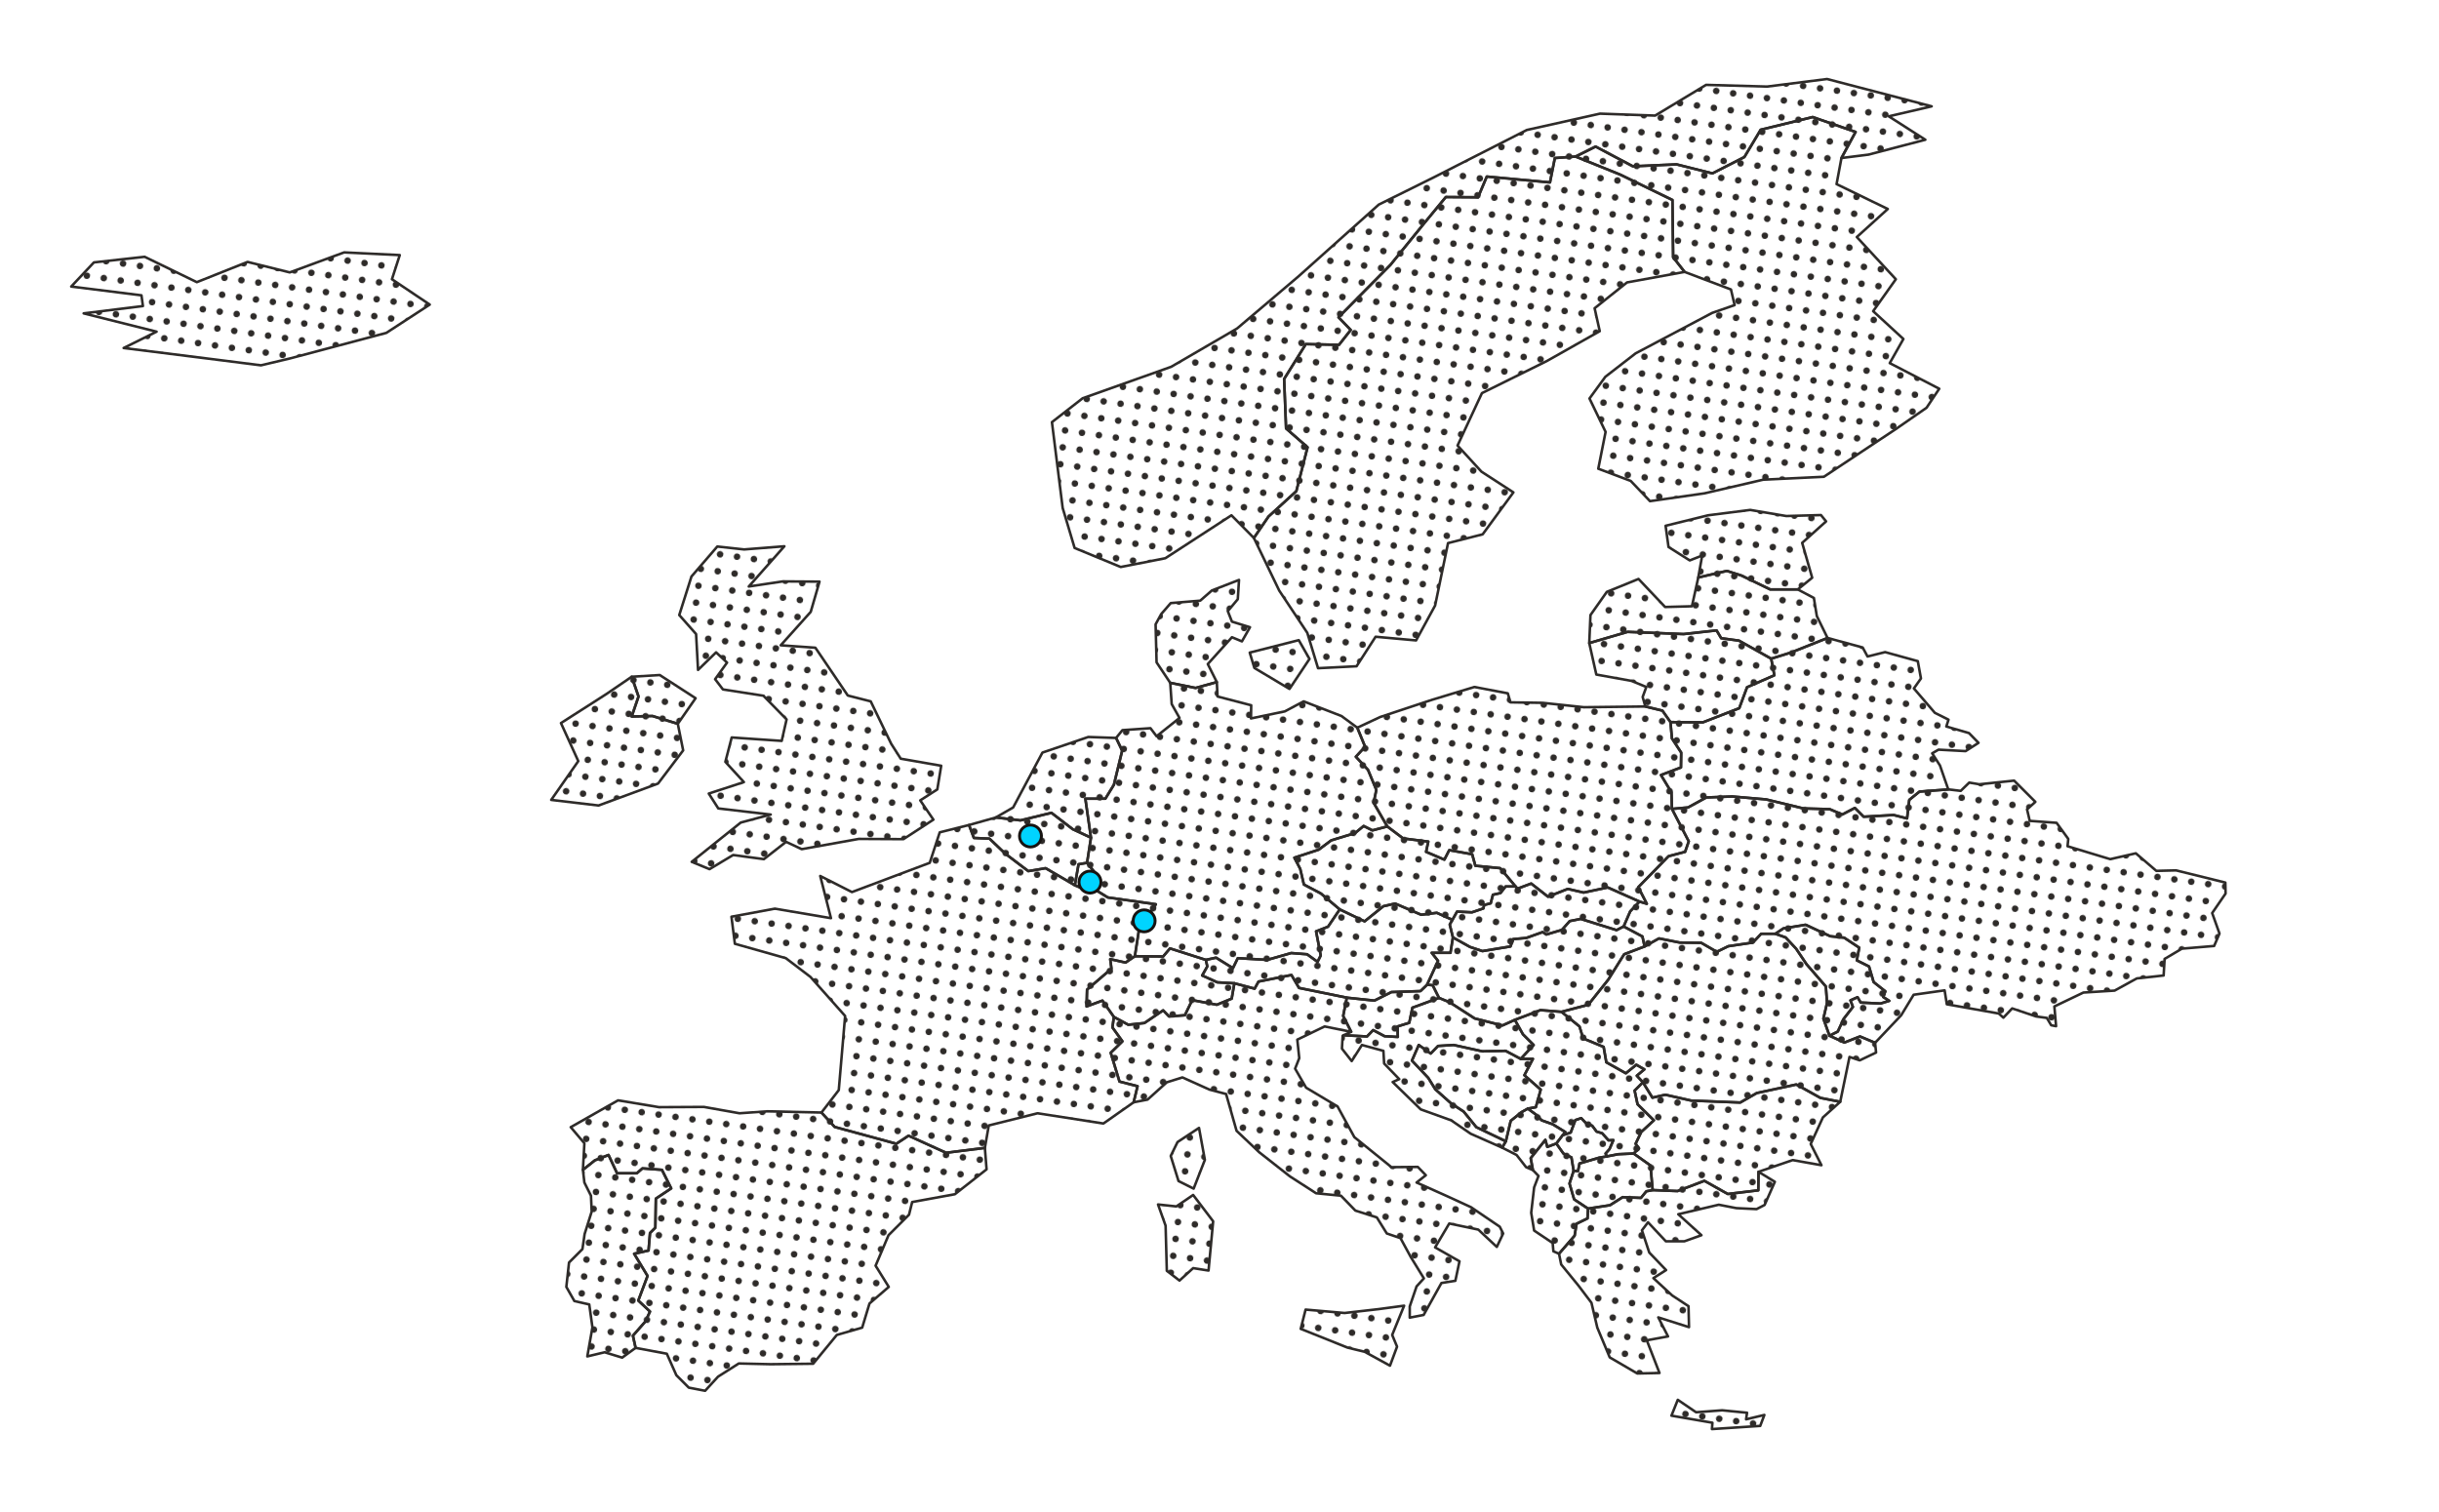
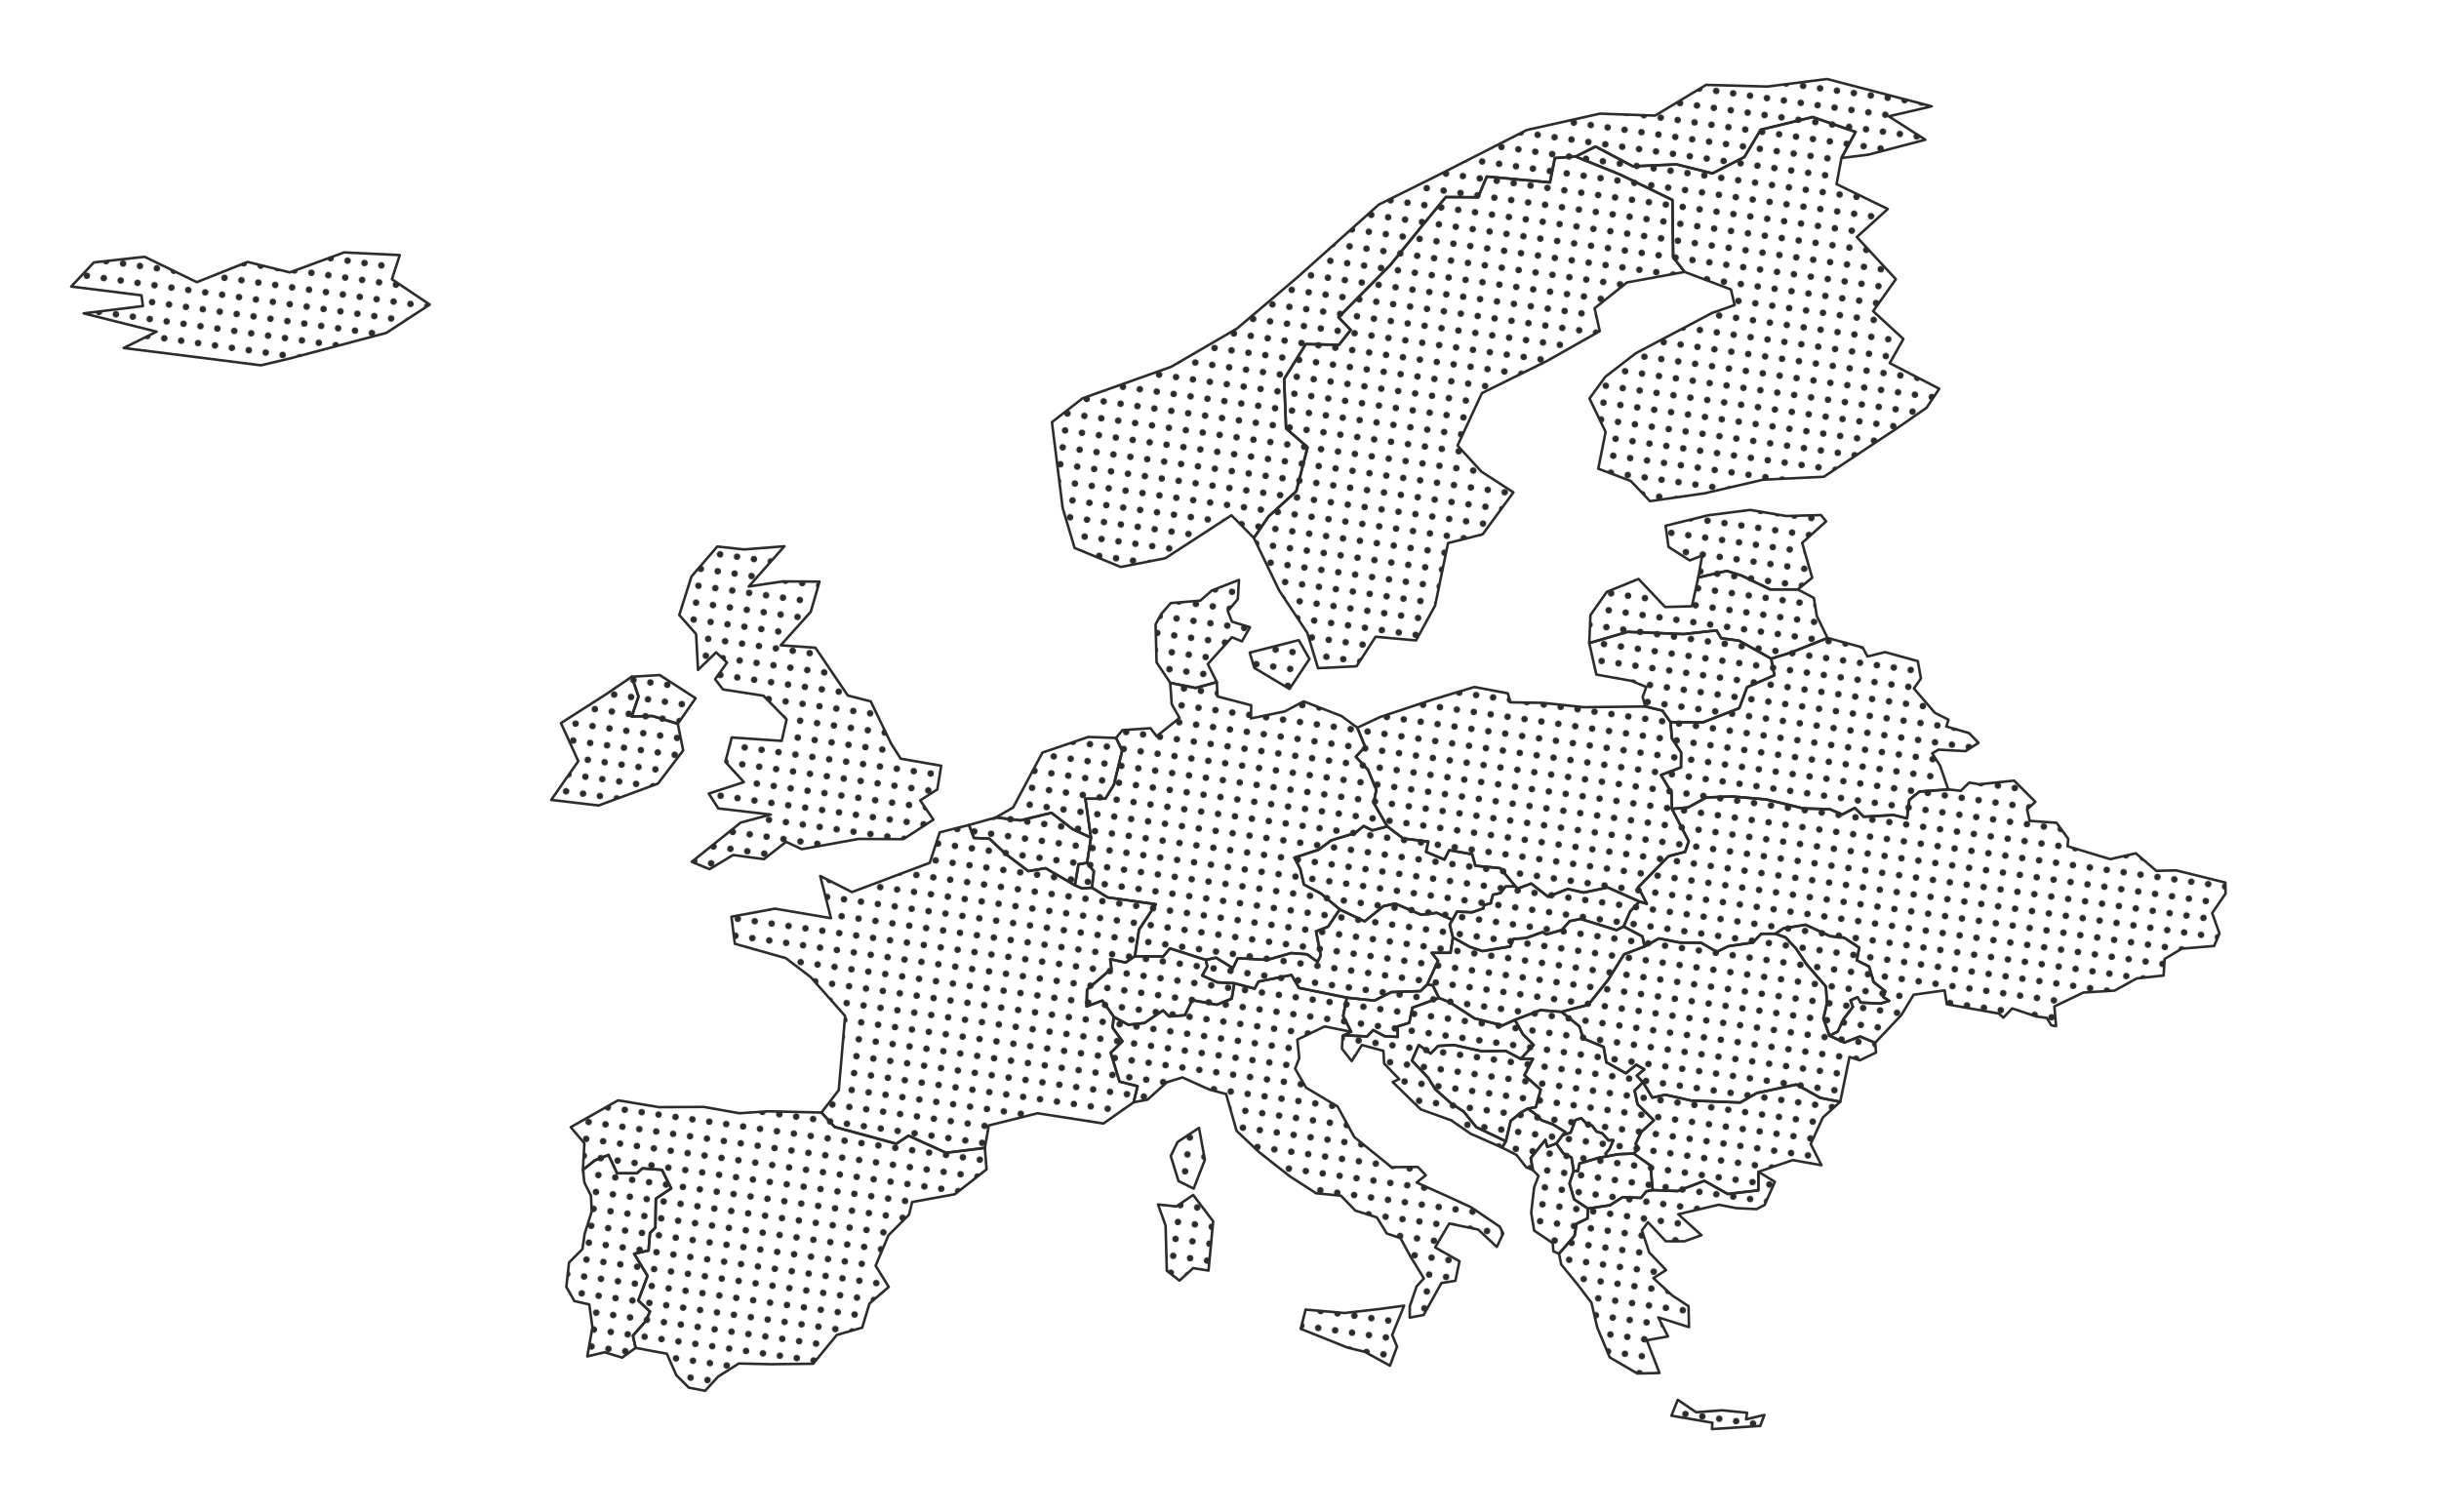
<svg xmlns="http://www.w3.org/2000/svg" viewBox="0 0 1000 620" width="1000" height="620">
  <defs>
    <pattern id="dots" width="7" height="7" patternUnits="userSpaceOnUse" patternTransform="rotate(8)">
      <circle cx="2" cy="2" r="1.35" fill="#171412" />
    </pattern>
    <filter id="rough">
      <feTurbulence type="fractalNoise" baseFrequency="0.035" numOctaves="2" seed="8" result="n" />
      <feDisplacementMap in="SourceGraphic" in2="n" scale="1.4" />
    </filter>
  </defs>
  <g fill="url(#dots)" stroke="#171412" stroke-width="1.05" stroke-linejoin="round" opacity="0.9">
    <path data-country="Norway" d="M789.4 57.3L766.1 63.4L755.0 64.8L760.8 54.1L743.2 48.0L721.9 53.2L715.2 64.4L702.1 71.1L687.4 67.4L669.5 68.2L654.2 60.1L646.0 64.2L637.5 64.8L635.5 74.8L609.6 72.4L606.0 80.9L592.8 80.8L583.8 91.7L570.1 108.6L548.8 130.1L553.8 135.3L549.0 141.4L535.4 141.1L526.5 155.4L527.3 175.7L536.1 183.4L531.5 201.4L520.1 211.8L514.1 220.6L504.9 211.3L477.8 228.9L459.5 232.5L440.6 224.7L435.7 208.3L431.3 173.1L443.9 163.3L480.2 150.4L507.2 134.7L532.3 113.4L565.3 83.9L588.3 72.5L626.0 53.3L656.0 46.6L678.6 47.4L699.5 34.8L724.5 35.5L749.1 32.4L792.0 43.6L774.4 47.7L789.4 57.3Z" />
    <path data-country="France" d="M447.7 364.0L454.2 368.0L473.9 370.8L467.0 381.2L465.3 392.1L461.5 394.7L455.2 393.3L455.7 397.2L445.7 405.8L445.5 412.7L452.0 410.3L456.7 417.0L456.1 421.3L460.2 427.0L455.4 431.7L459.0 443.5L466.4 445.4L464.8 452.0L452.4 460.7L425.4 456.5L405.4 461.5L403.8 470.7L387.9 472.7L372.5 465.7L367.5 469.0L342.2 462.1L336.8 456.2L343.9 447.0L346.5 416.6L332.3 400.6L322.2 392.9L301.3 387.0L299.9 375.9L317.7 372.6L340.7 376.5L336.3 359.2L349.3 365.8L381.2 353.8L385.3 341.3L397.3 338.3L399.3 343.6L405.7 343.9L412.1 350.0L421.6 357.2L428.7 356.0L440.7 363.0L443.7 364.3L447.7 364.0ZM482.8 468.3L491.6 462.5L494.0 475.6L489.4 487.4L483.2 484.3L480.0 474.0L482.8 468.3Z" />
    <path data-country="Sweden" d="M514.1 220.6L520.1 211.8L531.5 201.4L536.1 183.4L527.3 175.7L526.5 155.4L535.4 141.1L549.0 141.4L553.8 135.3L548.8 130.1L570.1 108.6L583.8 91.7L592.8 80.8L606.0 80.9L609.6 72.4L635.5 74.8L637.5 64.8L646.0 64.2L664.3 71.6L685.7 82.0L686.0 105.5L690.7 111.5L667.1 115.8L653.8 126.4L655.9 135.8L634.1 148.1L607.6 161.2L597.6 182.7L607.4 193.4L620.5 201.9L607.9 219.1L593.7 222.7L588.4 248.3L580.6 262.6L564.0 261.1L556.2 273.2L540.4 274.0L536.0 259.5L524.5 242.2L514.1 220.6Z" />
    <path data-country="Belarus" d="M749.3 261.6L763.7 265.5L765.7 269.2L772.9 267.4L786.3 271.1L787.6 278.2L784.7 282.3L793.3 292.3L798.9 295.1L798.0 297.9L807.3 300.6L811.2 304.6L805.9 308.0L794.8 307.4L792.2 308.9L795.4 313.9L798.8 323.7L798.8 323.7L787.0 324.6L782.8 328.0L781.9 335.6L776.4 334.2L764.1 334.9L760.5 331.3L755.3 334.0L750.2 331.8L739.4 331.5L724.1 327.8L710.2 326.6L699.6 327.0L692.1 331.1L685.5 331.7L685.3 324.9L681.0 317.8L689.2 314.7L689.3 308.6L685.5 302.8L684.9 296.1L698.2 296.2L713.1 290.4L716.3 281.8L727.5 276.9L726.2 270.1L734.5 267.5L749.3 261.6Z" />
    <path data-country="Ukraine" d="M798.8 323.7L803.9 324.3L807.4 320.9L811.5 321.6L825.8 320.1L834.5 328.8L831.1 331.9L832.2 336.6L843.2 337.4L848.0 344.0L847.7 347.0L865.2 352.3L875.7 349.9L884.1 357.1L892.2 356.9L912.4 361.9L912.5 366.4L907.0 374.4L910.0 382.8L907.8 387.9L894.6 389.0L887.5 393.2L887.1 400.0L876.1 401.2L867.0 406.2L854.2 407.0L842.3 412.7L843.0 420.8L841.0 420.4L839.2 417.4L834.8 416.8L825.0 413.5L821.4 417.3L819.5 415.6L798.2 411.8L797.3 406.1L784.6 407.9L779.5 416.3L768.8 427.6L762.6 425.0L756.2 427.5L750.1 424.7L753.5 423.0L755.9 417.8L759.7 412.9L758.7 410.2L761.6 408.9L762.9 411.1L771.0 411.5L774.6 410.4L772.1 408.8L773.0 406.5L768.2 402.7L766.3 396.3L761.3 393.8L762.3 388.6L756.1 384.5L750.4 383.9L740.3 379.2L731.2 380.7L727.9 382.9L722.1 382.9L718.7 386.5L708.6 388.0L703.9 390.3L697.5 386.6L688.7 386.5L680.2 384.8L674.3 388.1L673.4 384.0L665.7 379.9L668.4 373.7L672.2 369.7L675.2 370.6L671.7 363.8L684.1 351.1L690.9 349.3L692.4 345.0L685.5 331.7L692.1 331.1L699.6 327.0L710.2 326.6L724.1 327.8L739.4 331.5L750.2 331.8L755.3 334.0L760.5 331.3L764.1 334.9L776.4 334.2L781.9 335.6L782.8 328.0L787.0 324.6L798.8 323.7Z" />
    <path data-country="Poland" d="M684.9 296.1L685.5 302.8L689.3 308.6L689.2 314.7L681.0 317.8L685.3 324.9L685.5 331.7L692.4 345.0L690.9 349.3L684.1 351.1L671.7 363.8L675.2 370.6L672.2 369.7L659.2 363.9L649.3 366.0L642.8 364.5L634.7 367.7L627.8 362.3L622.2 364.4L621.4 363.5L615.1 356.0L604.9 355.0L603.6 350.3L594.2 348.6L592.2 352.5L584.7 349.3L585.6 345.1L575.3 343.8L568.8 338.9L563.2 329.2L564.3 323.9L560.9 315.7L555.9 310.3L559.7 306.2L556.5 298.4L565.9 294.0L587.3 286.9L604.5 281.7L618.2 284.3L619.3 288.0L632.5 288.2L649.4 290.0L674.6 289.7L681.6 291.4L684.9 296.1Z" />
    <path data-country="Austria" d="M595.7 384.4L594.7 390.7L587.0 390.7L589.6 394.0L585.1 403.8L582.4 406.4L570.5 406.8L563.5 410.3L552.2 409.1L532.6 405.1L529.5 399.8L516.0 402.5L514.4 405.4L506.1 403.2L499.1 402.8L492.9 400.0L495.0 396.3L494.4 393.6L498.6 392.7L505.5 397.0L507.5 392.9L519.6 393.6L529.4 390.8L535.9 391.3L540.2 394.4L541.5 391.8L539.6 381.9L544.5 380.0L549.3 372.9L559.5 377.8L567.2 371.6L572.0 370.5L582.7 375.1L589.1 374.3L595.5 377.2L594.4 379.1L595.7 384.4Z" />
    <path data-country="Hungary" d="M665.7 379.9L673.4 384.0L674.3 388.1L665.9 391.3L659.4 401.7L651.2 412.0L640.2 414.9L631.6 414.2L621.1 418.2L621.1 418.2L616.0 420.5L604.6 417.6L594.4 411.0L590.0 409.2L587.4 404.0L585.1 403.8L589.6 394.0L587.0 390.7L594.7 390.7L595.7 384.4L602.7 388.3L607.8 390.0L619.3 388.1L620.4 385.1L625.8 384.6L632.5 382.2L634.0 383.2L640.4 381.3L643.6 377.7L648.1 376.8L662.8 381.4L665.7 379.9Z" />
    <path data-country="Moldova" d="M727.9 382.9L731.2 380.7L740.3 379.2L750.4 383.9L756.1 384.5L762.3 388.6L761.3 393.8L766.3 396.3L768.2 402.7L773.0 406.5L772.1 408.8L774.6 410.4L771.0 411.5L762.9 411.1L761.6 408.9L758.7 410.2L759.7 412.9L755.9 417.8L753.5 423.0L750.1 424.7L747.6 417.7L749.1 411.2L748.6 404.5L740.7 395.4L736.4 389.0L732.1 384.4L727.9 382.9Z" />
    <path data-country="Romania" d="M750.1 424.7L756.2 427.5L762.6 425.0L768.8 427.6L769.2 431.6L762.5 434.8L758.3 433.4L754.5 451.8L746.4 450.2L736.5 444.7L720.3 448.2L713.5 452.1L693.4 451.3L682.8 448.9L677.5 450.1L673.6 443.8L671.1 441.1L674.2 438.5L670.9 436.6L666.6 440.1L658.6 435.6L657.5 429.3L649.1 425.8L647.6 420.9L640.2 414.9L651.2 412.0L659.4 401.7L665.9 391.3L674.3 388.1L680.2 384.8L688.7 386.5L697.5 386.6L703.9 390.3L708.6 388.0L718.7 386.5L722.1 382.9L727.9 382.9L732.1 384.4L736.4 389.0L740.7 395.4L748.6 404.5L749.1 411.2L747.6 417.7L750.1 424.7Z" />
    <path data-country="Lithuania" d="M726.2 270.1L727.5 276.9L716.3 281.8L713.1 290.4L698.2 296.2L684.9 296.1L681.6 291.4L674.6 289.7L673.5 285.8L675.0 281.7L668.9 279.2L654.5 276.6L651.6 263.7L667.3 259.1L690.3 260.0L703.8 258.5L705.7 261.7L713.0 262.7L726.2 270.1Z" />
    <path data-country="Latvia" d="M737.1 241.7L743.7 245.2L744.9 252.6L749.3 261.6L734.5 267.5L726.2 270.1L713.0 262.7L705.7 261.7L703.8 258.5L690.3 260.0L667.3 259.1L651.6 263.7L652.1 252.2L658.8 242.7L671.8 237.4L682.7 248.9L693.7 248.6L696.3 236.8L708.0 234.1L714.0 236.0L725.8 241.7L737.1 241.7Z" />
    <path data-country="Estonia" d="M746.6 211.2L746.6 211.2L748.7 213.8L738.9 222.6L743.0 236.9L737.1 241.7L725.8 241.7L714.0 236.0L708.0 234.1L696.3 236.8L697.9 227.8L692.8 229.8L684.1 224.3L682.9 215.6L700.3 211.3L717.6 209.1L732.4 211.6L746.6 211.2L746.6 211.2Z" />
    <path data-country="Germany" d="M556.5 298.4L559.7 306.2L555.9 310.3L560.9 315.7L564.3 323.9L563.2 329.2L568.8 338.9L562.7 340.5L559.1 338.7L555.6 341.6L545.8 344.6L540.7 348.4L530.7 351.7L533.1 356.3L534.6 362.7L541.6 366.4L549.3 372.9L544.5 380.0L539.6 381.9L541.5 391.8L540.2 394.4L535.9 391.3L529.4 390.8L519.6 393.6L507.5 392.9L505.5 397.0L498.6 392.7L494.4 393.6L479.7 388.9L476.9 392.2L465.3 392.1L467.0 381.2L473.9 370.8L454.2 368.0L447.7 364.0L448.5 357.3L445.7 353.8L447.3 343.5L445.0 327.5L453.2 327.5L456.7 321.8L460.1 307.8L457.6 302.6L460.2 299.4L471.7 298.6L474.2 301.9L483.6 294.4L480.4 288.7L479.8 280.0L490.2 282.1L498.9 279.7L499.2 285.6L513.0 289.2L512.9 294.6L526.8 291.7L534.5 287.6L550.0 293.6L556.5 298.4Z" />
    <path data-country="Bulgaria" d="M673.6 443.8L677.5 450.1L682.8 448.9L693.4 451.3L713.5 452.1L720.3 448.2L736.5 444.7L746.4 450.2L754.5 451.8L747.4 458.2L742.4 469.1L746.8 477.8L735.0 475.7L721.0 480.5L720.9 488.1L708.4 489.6L698.8 484.2L687.8 488.4L677.6 488.0L676.7 477.9L669.8 473.0L672.0 470.9L670.6 469.0L672.9 464.2L678.1 459.4L671.4 452.8L670.2 447.2L673.6 443.8Z" />
    <path data-country="Greece" d="M723.4 580.2L721.7 584.7L701.9 586.0L702.1 583.4L685.3 580.5L687.9 574.0L695.4 579.1L706.1 578.3L716.3 579.3L715.9 582.0L723.4 580.2ZM677.6 488.0L687.8 488.4L698.8 484.2L708.4 489.6L720.9 488.1L721.0 480.5L727.7 484.6L723.5 494.1L720.2 495.8L711.9 495.4L704.7 494.0L688.1 497.9L697.6 506.5L690.6 509.0L683.0 509.0L675.7 501.2L673.2 504.5L676.2 513.6L683.1 520.8L677.9 524.1L685.6 531.2L692.3 535.6L692.5 544.2L679.9 540.2L683.9 548.0L675.2 549.6L680.4 563.0L671.3 563.2L660.0 556.6L654.9 544.4L652.5 534.2L647.2 527.2L640.1 518.5L639.2 514.1L645.6 506.7L646.4 501.8L650.9 499.6L651.1 495.6L660.1 494.2L665.3 490.9L672.8 491.2L675.0 488.5L677.6 488.0Z" />
    <path data-country="Albania" d="M651.1 495.6L650.9 499.6L646.4 501.8L645.6 506.7L639.2 514.1L636.9 513.1L636.6 509.7L629.0 504.6L627.8 497.3L629.0 486.9L630.8 482.2L628.5 479.8L628.5 479.8L627.6 474.9L633.6 467.4L634.4 470.3L638.1 468.9L641.0 473.0L644.3 474.6L645.2 480.1L645.2 480.1L643.5 485.3L645.4 491.8L651.1 495.6Z" />
    <path data-country="Croatia" d="M590.0 409.2L594.4 411.0L604.6 417.6L616.0 420.5L621.1 418.2L624.4 424.1L628.8 428.5L623.5 434.2L617.3 430.9L607.8 431.1L596.0 428.5L589.6 428.9L586.6 432.0L581.7 428.5L578.9 434.9L585.6 442.0L588.5 446.7L594.9 452.4L600.1 455.8L605.3 462.2L617.4 468.0L615.9 470.6L615.9 470.6L603.0 464.9L595.0 459.4L582.5 454.9L571.0 443.7L573.7 442.5L567.5 436.1L567.2 430.9L558.4 428.5L554.2 435.1L550.2 430.0L550.5 424.7L550.9 424.5L560.5 425.0L563.0 422.4L567.7 424.9L573.1 425.2L573.0 420.9L577.8 419.4L579.1 413.2L590.0 409.2Z" />
    <path data-country="Switzerland" d="M494.4 393.6L495.0 396.3L492.9 400.0L499.1 402.8L506.1 403.2L505.0 409.5L498.9 412.0L488.8 410.1L485.8 416.3L479.3 416.8L476.9 414.3L469.2 419.5L462.6 420.2L456.7 417.0L452.0 410.3L445.5 412.7L445.7 405.8L455.7 397.2L455.2 393.3L461.5 394.7L465.3 392.1L476.9 392.2L479.7 388.9L494.4 393.6Z" />
    <path data-country="Luxembourg" d="M445.7 353.8L448.5 357.3L447.7 364.0L443.7 364.3L440.7 363.0L442.2 354.4L445.7 353.8Z" />
    <path data-country="Belgium" d="M447.3 343.5L445.7 353.8L442.2 354.4L440.7 363.0L428.7 356.0L421.6 357.2L412.1 350.0L405.7 343.9L399.3 343.6L397.3 338.3L408.3 335.2L408.3 335.2L408.3 335.2L418.4 336.4L431.1 333.3L439.8 340.0L447.3 343.5Z" />
    <path data-country="Netherlands" d="M457.6 302.6L460.1 307.8L456.7 321.8L453.2 327.5L445.0 327.5L447.3 343.5L439.8 340.0L431.1 333.3L418.4 336.4L408.3 335.2L408.3 335.2L415.4 331.1L427.4 308.6L446.2 302.2L457.6 302.6Z" />
    <path data-country="Portugal" d="M239.0 479.7L243.9 475.8L249.5 473.6L253.0 481.1L261.1 481.1L263.4 479.1L271.4 479.7L275.2 487.3L268.9 491.5L268.7 503.4L266.5 505.6L265.9 512.8L260.0 514.1L265.5 523.2L261.7 533.3L266.5 537.8L264.6 541.9L259.5 547.7L260.6 552.7L255.1 556.7L247.9 554.5L240.8 556.2L242.9 544.3L241.6 534.9L235.5 533.5L232.2 527.7L233.3 517.7L238.8 512.2L239.7 506.0L242.6 496.8L242.3 490.3L239.6 484.9L239.0 479.7Z" />
    <path data-country="Spain" d="M260.6 552.7L259.5 547.7L264.6 541.9L266.5 537.8L261.7 533.3L265.5 523.2L260.0 514.1L265.9 512.8L266.5 505.6L268.7 503.4L268.9 491.5L275.2 487.3L271.4 479.7L263.4 479.1L261.1 481.1L253.0 481.1L249.5 473.6L243.9 475.8L239.0 479.7L239.6 468.8L234.0 462.2L253.4 451.2L270.2 454.0L288.6 453.9L303.2 456.5L314.6 455.7L336.8 456.2L342.2 462.1L367.5 469.0L372.5 465.7L387.9 472.7L403.8 470.7L404.5 479.5L391.5 489.7L374.0 492.9L372.7 498.1L364.3 506.5L359.0 519.0L364.4 527.7L356.5 534.5L353.5 544.4L343.1 547.4L333.4 559.2L316.0 559.4L302.9 559.1L294.4 564.5L289.1 570.3L282.4 569.0L277.3 563.9L273.4 555.1L260.6 552.7Z" />
    <path data-country="Ireland" d="M277.9 296.8L280.1 307.7L269.8 321.3L245.4 330.3L226.0 328.0L237.1 312.1L230.0 296.5L248.6 284.6L259.0 277.5L261.8 285.6L259.0 293.8L267.5 293.6L277.9 296.8Z" />
    <path data-country="Italy" d="M506.1 403.2L514.4 405.4L516.0 402.5L529.5 399.8L532.6 405.1L552.2 409.1L550.7 416.6L554.0 423.1L543.1 420.9L531.9 426.3L532.7 433.9L531.0 438.2L535.5 446.0L548.4 453.7L555.3 466.3L570.5 478.6L581.3 478.5L584.6 481.9L580.8 484.9L593.1 490.4L603.1 495.0L614.9 503.0L616.3 505.8L613.7 511.3L606.1 504.2L594.2 501.7L588.4 511.5L598.4 517.2L596.7 525.2L591.0 526.1L583.7 539.2L578.0 540.3L578.0 535.7L580.8 527.5L583.8 524.2L578.4 515.4L574.2 507.7L568.6 505.8L564.5 499.2L555.7 496.4L549.8 490.3L539.6 489.3L528.9 482.4L516.3 472.5L507.0 463.7L502.7 448.6L495.9 446.8L484.8 441.8L478.4 443.8L470.5 450.9L464.8 452.0L466.4 445.4L459.0 443.5L455.4 431.7L460.2 427.0L456.1 421.3L456.7 417.0L462.6 420.2L469.2 419.5L476.9 414.3L479.3 416.8L485.8 416.3L488.8 410.1L498.9 412.0L505.0 409.5L506.1 403.2ZM565.3 536.8L575.7 535.4L570.8 547.4L572.8 552.2L569.9 560.0L559.5 554.3L552.5 552.6L533.3 544.9L535.3 537.0L551.3 538.4L565.3 536.8ZM482.3 494.7L489.2 490.0L497.4 500.8L495.5 521.0L489.2 520.0L483.6 525.1L478.4 521.1L477.9 502.6L474.8 493.9L482.3 494.7Z" />
    <path data-country="Denmark" d="M498.9 279.7L490.2 282.1L479.8 280.0L474.2 271.6L473.8 256.0L476.1 251.8L480.0 247.3L492.1 246.3L496.9 242.1L508.0 237.8L507.5 245.7L503.4 250.6L505.1 254.9L512.5 257.2L509.2 263.0L505.1 261.3L495.2 272.3L498.9 279.7ZM532.5 262.5L536.9 270.2L528.7 282.5L514.3 273.9L512.4 267.6L532.5 262.5Z" />
    <path data-country="United Kingdom" d="M277.9 296.8L267.5 293.6L259.0 293.8L261.8 285.6L259.0 277.5L270.5 276.8L285.2 286.3L277.9 296.8ZM320.4 303.8L320.5 303.8L322.5 295.0L313.3 285.6L313.1 285.3L296.4 282.7L293.2 278.5L298.1 271.7L293.6 267.5L286.2 274.7L285.4 260.0L278.5 252.2L283.5 236.4L294.1 224.1L305.1 225.3L321.6 224.0L307.0 240.5L321.0 238.4L336.0 238.5L332.4 250.9L320.1 264.6L334.3 265.6L335.4 267.2L347.6 285.2L357.0 287.6L365.4 305.0L369.3 311.1L385.9 314.0L384.3 323.7L377.3 328.2L382.7 336.1L370.4 344.1L352.1 344.0L328.7 348.2L322.3 345.2L313.2 352.3L300.6 350.6L290.9 356.4L283.6 353.4L303.7 337.3L316.0 334.0L315.9 334.0L294.5 331.5L290.6 325.4L305.0 320.7L297.4 312.4L300.0 302.4L320.4 303.8Z" />
    <path data-country="Iceland" d="M163.9 104.6L160.7 114.5L176.2 124.9L158.4 136.5L118.8 147.0L107.0 149.8L88.9 147.5L50.7 142.7L64.2 136.0L34.3 128.5L58.6 125.5L58.0 121.1L29.2 117.5L38.5 107.6L59.3 105.3L80.7 115.7L101.5 107.4L118.8 111.7L141.1 103.5L163.9 104.6Z" />
    <path data-country="Slovenia" d="M552.2 409.1L563.5 410.3L570.5 406.8L582.4 406.4L585.1 403.8L587.4 404.0L590.0 409.2L579.1 413.2L577.8 419.4L573.0 420.9L573.1 425.2L567.7 424.9L563.0 422.4L560.5 425.0L550.9 424.5L554.0 423.1L550.7 416.6L552.2 409.1Z" />
    <path data-country="Finland" d="M755.0 64.8L753.0 75.5L774.0 85.7L761.3 97.2L777.3 114.5L768.0 127.6L780.4 139.0L774.8 148.9L795.1 159.4L789.9 167.2L777.2 176.0L747.8 195.5L747.8 195.5L747.8 195.5L722.9 196.7L698.8 202.3L676.5 205.5L668.6 197.2L655.3 192.2L658.3 177.1L651.7 163.4L658.2 154.5L670.6 144.9L702.0 128.3L711.2 125.1L709.7 118.7L690.7 111.5L686.0 105.5L685.7 82.0L664.3 71.6L646.0 64.2L654.2 60.1L669.5 68.2L687.4 67.4L702.1 71.1L715.2 64.4L721.9 53.2L743.2 48.0L760.8 54.1L755.0 64.8Z" />
    <path data-country="Slovakia" d="M672.2 369.7L668.4 373.7L665.7 379.9L662.8 381.4L648.1 376.8L643.6 377.7L640.4 381.3L634.0 383.2L632.5 382.2L625.8 384.6L620.4 385.1L619.3 388.1L607.8 390.0L602.7 388.3L595.7 384.4L594.4 379.1L595.5 377.2L597.4 373.8L603.5 374.1L608.2 372.5L608.5 371.1L611.2 370.4L612.1 366.9L615.2 366.2L617.3 363.5L621.4 363.5L622.2 364.4L627.8 362.3L634.7 367.7L642.8 364.5L649.3 366.0L659.2 363.9L672.2 369.7Z" />
    <path data-country="Czechia" d="M568.8 338.9L575.3 343.8L585.6 345.1L584.7 349.3L592.2 352.5L594.2 348.6L603.6 350.3L604.9 355.0L615.1 356.0L621.4 363.5L617.3 363.5L615.2 366.2L612.1 366.9L611.2 370.4L608.5 371.1L608.2 372.5L603.5 374.1L597.4 373.8L595.5 377.2L589.1 374.3L582.7 375.1L572.0 370.5L567.2 371.6L559.5 377.8L549.3 372.9L541.6 366.4L534.6 362.7L533.1 356.3L530.7 351.7L540.7 348.4L545.8 344.6L555.6 341.6L559.1 338.7L562.7 340.5L568.8 338.9Z" />
    <path data-country="Bosnia and Herz." d="M617.4 468.0L605.3 462.2L600.1 455.8L594.9 452.4L588.5 446.7L585.6 442.0L578.9 434.9L581.7 428.5L586.6 432.0L589.6 428.9L596.0 428.5L607.8 431.1L617.3 430.9L623.5 434.2L623.5 434.2L628.5 434.2L625.0 440.9L631.7 446.8L629.7 454.0L626.4 454.6L623.9 456.0L619.4 459.6L617.4 468.0Z" />
    <path data-country="North Macedonia" d="M669.8 473.0L676.7 477.9L677.6 488.0L675.0 488.5L672.8 491.2L665.3 490.9L660.1 494.2L651.1 495.6L645.4 491.8L643.5 485.3L645.2 480.1L645.2 480.1L647.0 480.2L647.6 477.1L655.7 474.7L658.8 474.2L663.4 473.3L669.8 473.0Z" />
    <path data-country="Serbia" d="M621.1 418.2L621.1 418.2L631.6 414.2L640.2 414.9L647.6 420.9L649.1 425.8L657.5 429.3L658.6 435.6L666.6 440.1L670.9 436.6L674.2 438.5L671.1 441.1L673.6 443.8L670.2 447.2L671.4 452.8L678.1 459.4L672.9 464.2L670.6 469.0L672.0 470.9L669.8 473.0L663.4 473.3L658.8 474.2L658.3 473.0L659.9 471.2L661.5 467.5L659.5 467.6L656.9 464.7L654.6 464.0L652.8 461.6L650.3 460.6L648.3 458.5L645.9 459.3L644.0 464.4L640.7 465.5L641.8 464.2L636.6 461.0L632.1 459.4L630.1 457.3L626.4 454.6L629.7 454.0L631.7 446.8L625.0 440.9L628.5 434.2L623.5 434.2L623.5 434.2L628.8 428.5L624.4 424.1L621.1 418.2Z" />
    <path data-country="Montenegro" d="M638.1 468.9L634.4 470.3L633.6 467.4L627.6 474.9L628.5 479.8L625.7 478.6L621.8 473.6L615.9 470.6L617.4 468.0L619.4 459.6L623.9 456.0L626.4 454.6L630.1 457.3L632.1 459.4L636.6 461.0L641.8 464.2L640.7 465.5L638.1 468.9Z" />
    <path data-country="Kosovo" d="M645.2 480.1L644.3 474.6L641.0 473.0L638.1 468.9L640.7 465.5L644.0 464.4L645.9 459.3L648.3 458.5L650.3 460.6L652.8 461.6L654.6 464.0L656.9 464.7L659.5 467.6L661.5 467.5L659.9 471.2L658.3 473.0L658.8 474.2L655.7 474.7L647.6 477.1L647.0 480.2L645.2 480.1Z" />
  </g>
-   <g fill="#00d4ff" stroke="#171412" stroke-width="1.2">
-     <circle cx="422.5" cy="342.8" r="4.5" />
-     <circle cx="446.9" cy="361.7" r="4.5" />
-     <circle cx="469.1" cy="377.6" r="4.5" />
-   </g>
</svg>
